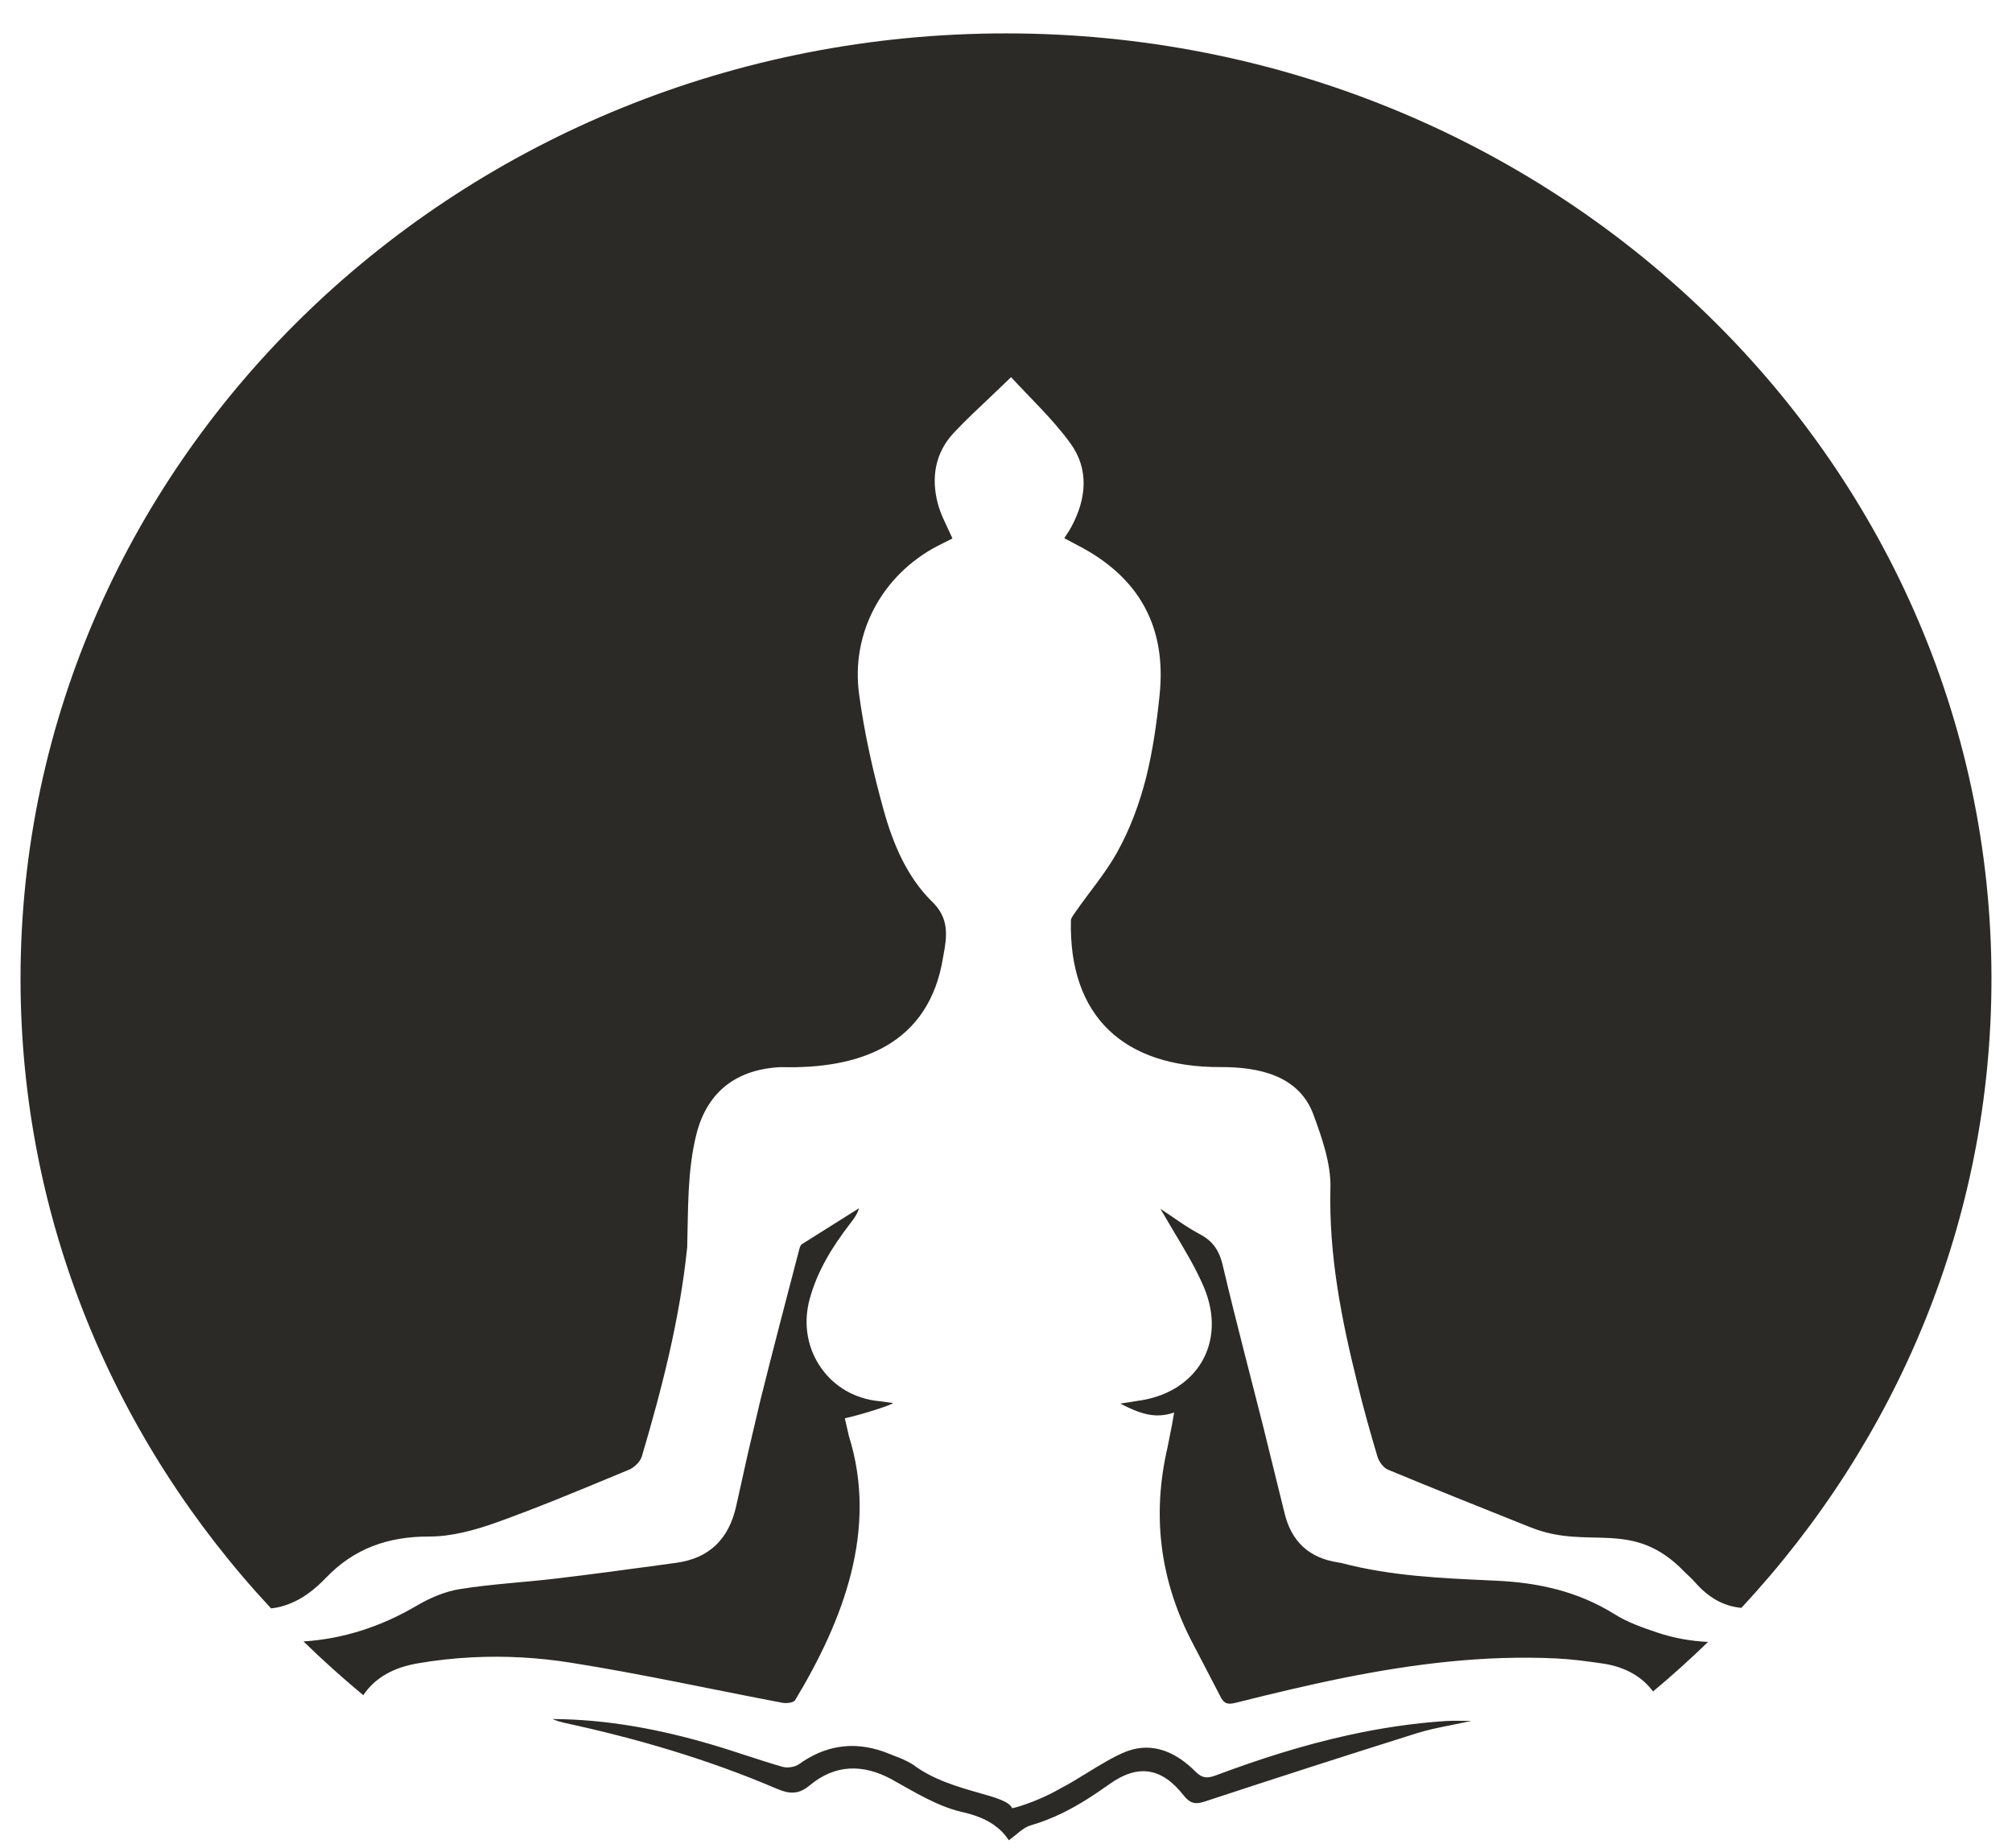
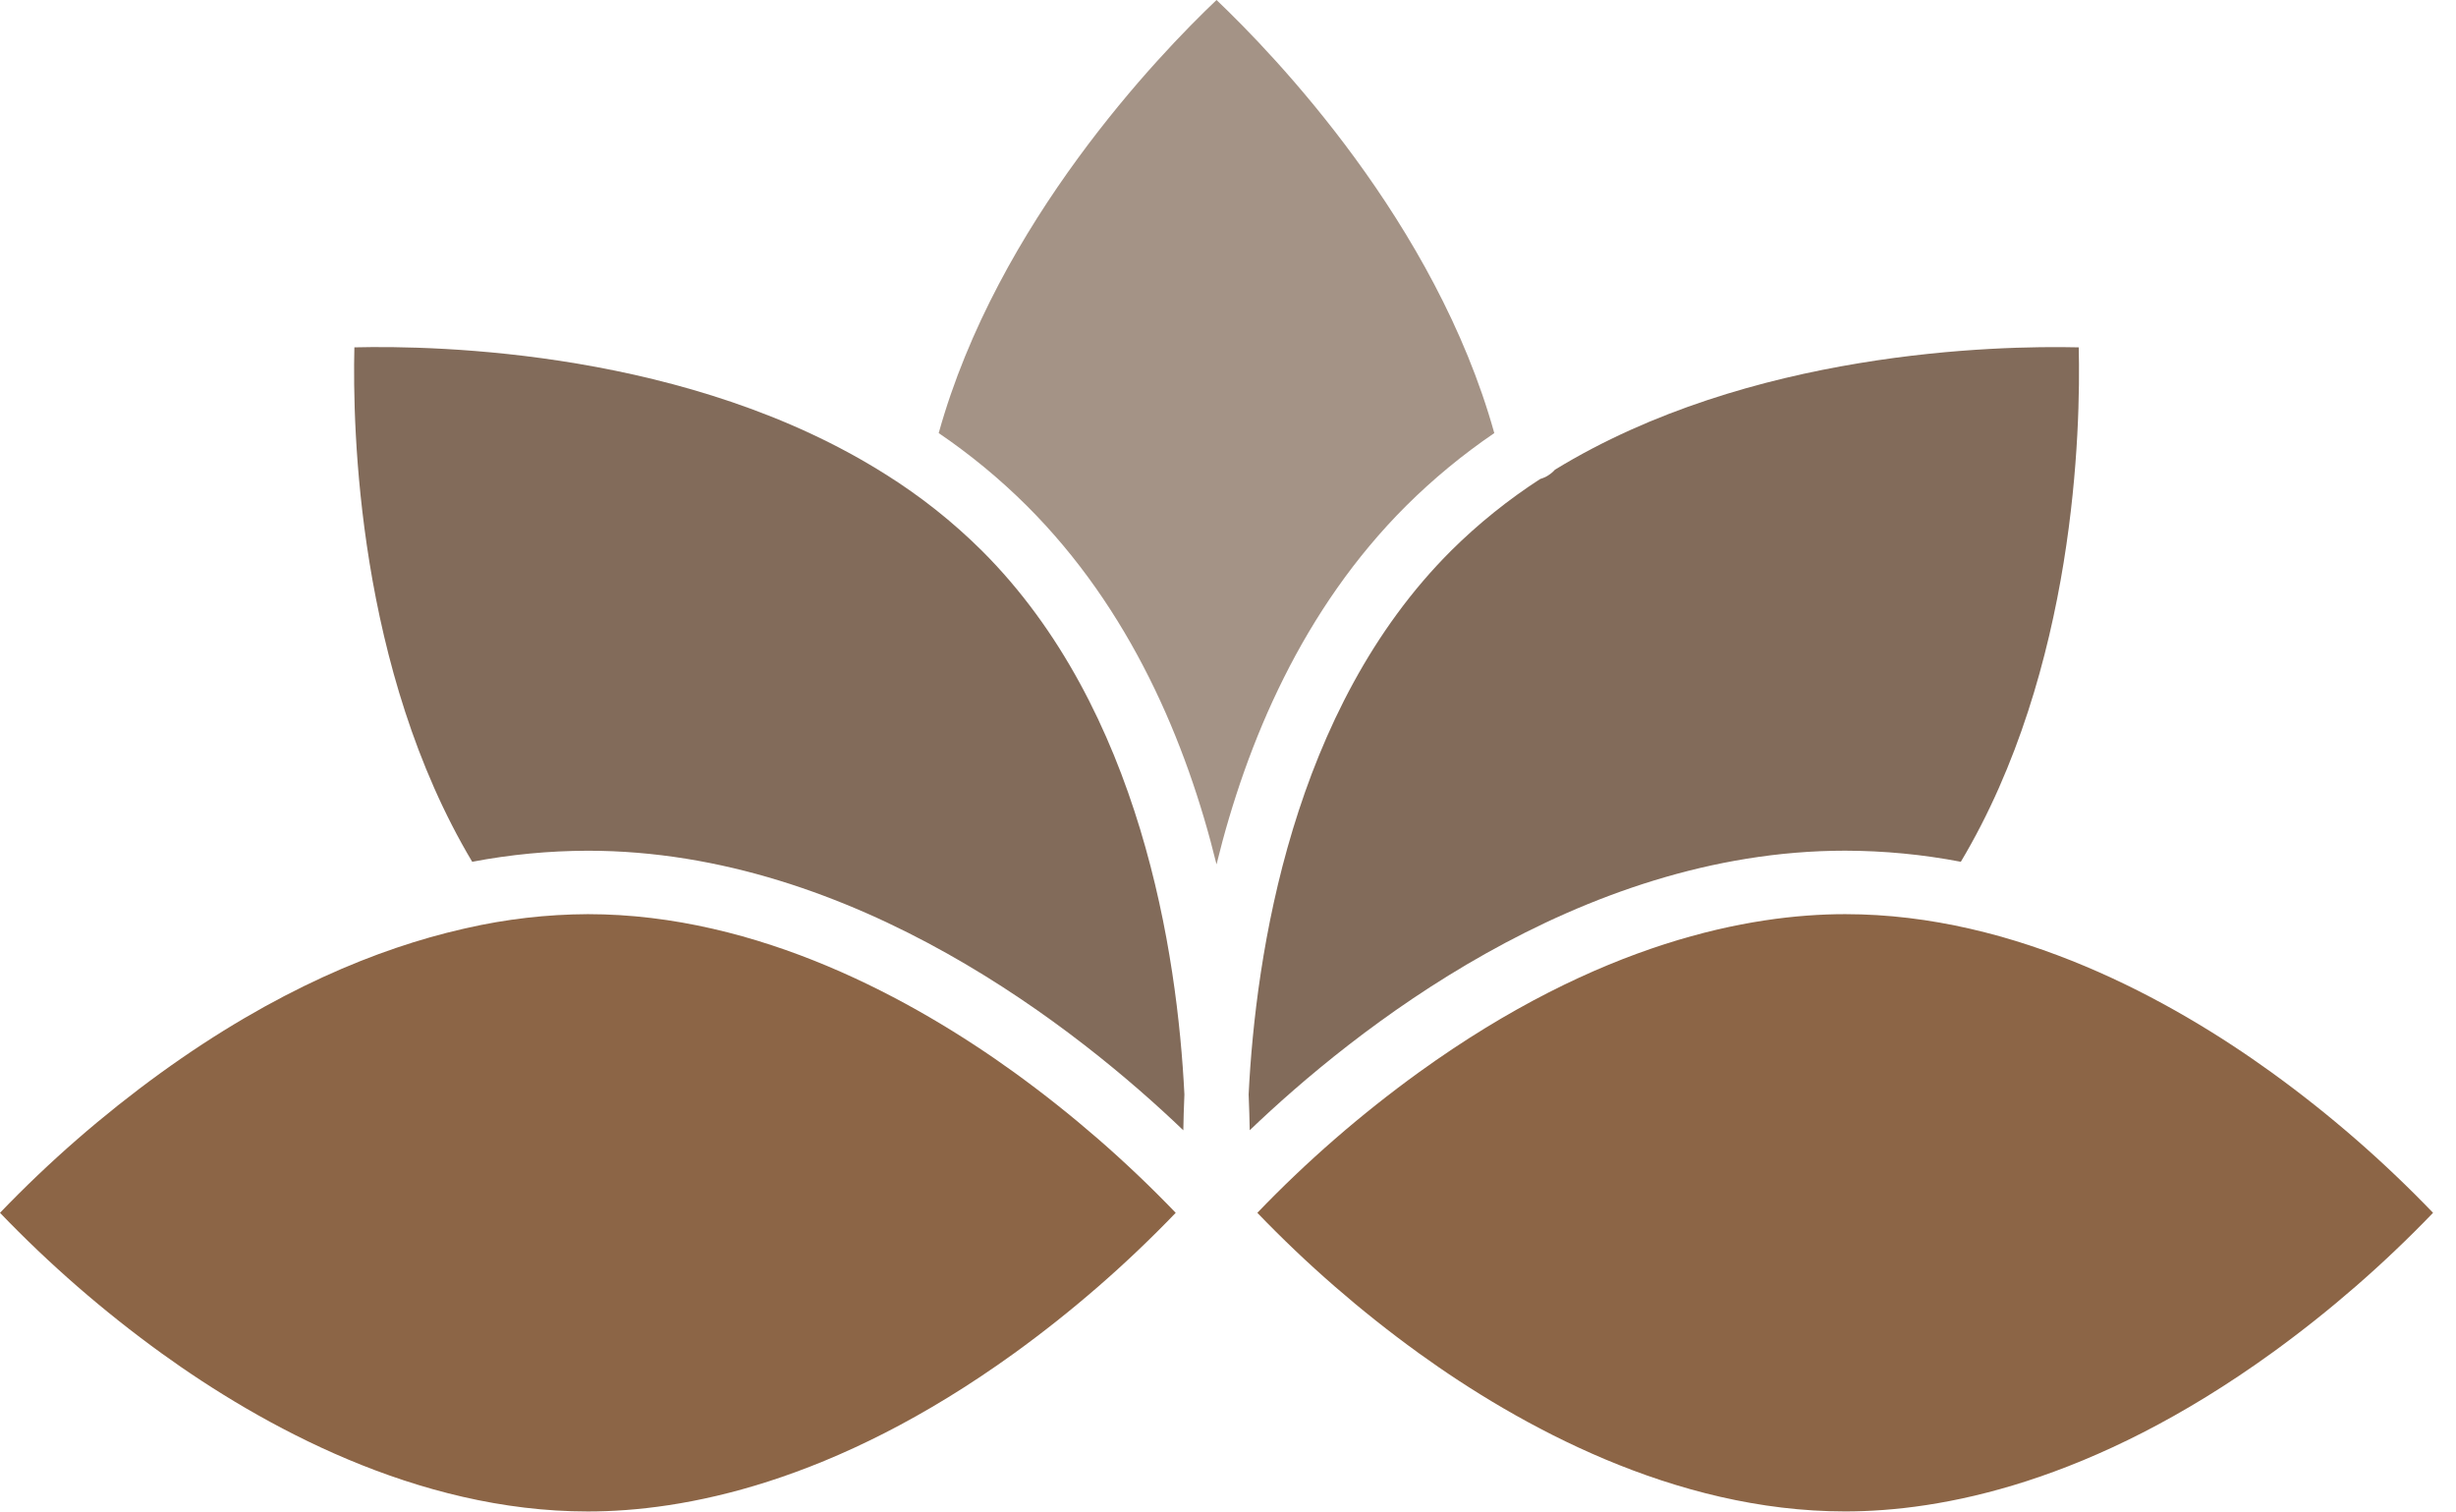
- <svg xmlns="http://www.w3.org/2000/svg" width="49" height="45" viewBox="0 0 49 45" fill="none">
-   <path fill-rule="evenodd" clip-rule="evenodd" d="M42.41 39.154C46.199 35.084 48.5 29.716 48.5 23.831C48.5 11.119 37.753 0.813 24.5 0.813C11.247 0.813 0.5 11.119 0.5 23.831C0.5 29.722 2.805 35.096 6.602 39.167C6.756 39.152 6.905 39.111 7.041 39.058C7.369 38.934 7.659 38.712 7.932 38.428C8.622 37.705 9.457 37.414 10.45 37.417C10.996 37.418 11.562 37.263 12.087 37.076C13.062 36.727 14.021 36.328 14.98 35.93L15.312 35.793C15.445 35.738 15.594 35.596 15.632 35.464C16.126 33.796 16.557 32.111 16.736 30.372C16.761 29.455 16.736 28.507 16.962 27.612C17.23 26.564 17.963 26.031 19.024 25.986C20.938 26.038 22.634 25.44 22.97 23.297C23.068 22.789 23.124 22.356 22.685 21.942C22.084 21.344 21.747 20.543 21.521 19.73C21.266 18.81 21.053 17.87 20.925 16.924C20.712 15.412 21.487 14.005 22.821 13.301L23.196 13.112L23.004 12.697C22.936 12.553 22.876 12.408 22.838 12.257C22.672 11.623 22.778 11.021 23.23 10.538C23.52 10.229 23.831 9.939 24.151 9.637L24.624 9.184C25.084 9.688 25.634 10.198 26.068 10.794C26.528 11.428 26.46 12.148 26.09 12.833L26.038 12.923L25.919 13.106L26.226 13.269C27.734 14.04 28.425 15.257 28.237 16.96C28.169 17.618 28.075 18.274 27.918 18.913C27.756 19.553 27.53 20.175 27.202 20.763C26.916 21.273 26.528 21.726 26.192 22.207L26.166 22.247C26.128 22.3 26.085 22.358 26.081 22.413C26.026 24.756 27.376 25.994 29.72 25.985C30.649 25.982 31.646 26.181 31.996 27.166C32.2 27.725 32.413 28.333 32.401 28.914C32.358 30.555 32.669 32.129 33.061 33.699C33.206 34.295 33.372 34.887 33.547 35.474C33.585 35.596 33.692 35.744 33.803 35.789C34.889 36.24 35.984 36.677 37.075 37.113L37.28 37.194C38.707 37.77 39.756 36.947 41.038 38.291C41.119 38.373 41.209 38.446 41.281 38.531C41.601 38.897 41.967 39.114 42.41 39.154ZM41.597 39.984C41.188 39.963 40.77 39.893 40.361 39.755C40.003 39.635 39.636 39.507 39.321 39.308C38.426 38.749 37.455 38.538 36.428 38.492L36.3 38.486C35.085 38.431 33.867 38.377 32.682 38.065L32.588 38.047C31.885 37.942 31.446 37.54 31.28 36.832L30.764 34.74C30.436 33.438 30.091 32.141 29.784 30.835C29.703 30.473 29.554 30.233 29.23 30.06C28.881 29.875 28.561 29.632 28.259 29.435L28.608 30.026C28.864 30.454 29.124 30.886 29.32 31.346C29.891 32.702 29.141 33.931 27.692 34.115L27.283 34.18C27.73 34.406 28.109 34.566 28.595 34.397L28.54 34.71L28.433 35.25C28.054 36.881 28.246 38.44 29 39.926L29.281 40.465L29.72 41.309C29.754 41.382 29.793 41.429 29.835 41.457C29.903 41.499 29.989 41.493 30.104 41.463C30.973 41.245 31.847 41.035 32.72 40.859C34.42 40.518 36.138 40.302 37.894 40.385C38.273 40.403 38.648 40.454 39.023 40.508C39.594 40.591 39.999 40.839 40.258 41.19C40.719 40.805 41.166 40.402 41.597 39.984ZM8.848 41.281C9.138 40.846 9.594 40.605 10.169 40.506C10.608 40.43 11.051 40.381 11.494 40.359C12.3 40.317 13.109 40.363 13.906 40.49C15.632 40.763 17.341 41.141 19.058 41.466C19.156 41.484 19.331 41.462 19.365 41.4C20.537 39.456 21.389 37.248 20.673 34.966L20.575 34.538C20.984 34.449 21.751 34.203 21.747 34.165L21.415 34.121C20.814 34.064 20.32 33.763 20.009 33.327C19.676 32.867 19.548 32.258 19.719 31.632C19.906 30.946 20.273 30.357 20.699 29.803C20.784 29.692 20.874 29.581 20.921 29.422L19.527 30.299C19.493 30.322 19.476 30.383 19.463 30.43C19.143 31.659 18.82 32.886 18.513 34.119L18.21 35.411L17.929 36.676C17.75 37.48 17.273 37.948 16.467 38.057L15.994 38.122C15.189 38.231 14.383 38.34 13.578 38.436C12.79 38.531 11.989 38.571 11.204 38.696C10.838 38.754 10.472 38.911 10.148 39.101C9.261 39.623 8.345 39.909 7.391 39.972C7.859 40.427 8.345 40.864 8.848 41.281ZM35.222 41.909C35.396 41.898 35.571 41.907 35.835 41.907L35.362 42.005C35.055 42.066 34.774 42.122 34.501 42.208C32.793 42.745 31.088 43.294 29.384 43.856C29.145 43.936 29.009 43.95 28.825 43.719C28.297 43.047 27.722 42.948 27.027 43.441C26.648 43.711 26.264 43.962 25.851 44.161C25.612 44.276 25.365 44.374 25.105 44.449C24.913 44.503 24.756 44.682 24.568 44.813C24.466 44.655 24.338 44.531 24.193 44.431C23.972 44.28 23.707 44.186 23.418 44.123C22.804 43.976 22.25 43.625 21.7 43.321C21.01 42.953 20.337 42.962 19.719 43.477C19.454 43.698 19.233 43.693 18.922 43.56C17.247 42.844 15.513 42.335 13.736 41.952L13.591 41.913L13.45 41.861C14.776 41.867 16.062 42.109 17.332 42.483C17.912 42.653 18.479 42.859 19.058 43.025C19.182 43.059 19.361 43.031 19.463 42.958C19.766 42.74 20.081 42.603 20.405 42.547C20.767 42.483 21.142 42.521 21.534 42.66L21.956 42.826C22.054 42.869 22.148 42.917 22.237 42.972C22.723 43.34 23.337 43.515 23.827 43.655C24.249 43.774 24.577 43.867 24.649 44.032C24.658 44.033 24.781 44.006 24.977 43.937C25.203 43.86 25.518 43.73 25.864 43.53C26.043 43.44 26.243 43.314 26.456 43.184C26.788 42.98 27.138 42.764 27.44 42.648C27.76 42.527 28.067 42.535 28.352 42.633C28.629 42.729 28.885 42.911 29.115 43.142C29.29 43.316 29.418 43.305 29.622 43.229C30.675 42.834 31.744 42.494 32.835 42.254C33.619 42.082 34.412 41.961 35.222 41.909Z" fill="#2B2A26" />
+ <svg xmlns="http://www.w3.org/2000/svg" width="52" height="32" viewBox="0 0 52 32" fill="none">
+   <path d="M18.756 10.046L18.754 10.045C14.612 7.424 9.266 7.311 7.503 7.354C7.462 9.066 7.568 14.174 9.998 18.245C10.805 18.091 11.625 18.013 12.446 18.011C18.103 18.011 22.874 21.842 25.054 23.93C25.058 23.697 25.065 23.443 25.077 23.171C24.929 20.195 24.158 15.018 20.787 11.657C20.172 11.047 19.491 10.507 18.756 10.046Z" fill="#826B5A" />
+   <path d="M41.516 18.245C43.95 14.167 44.054 9.066 44.012 7.354C42.272 7.314 37.039 7.426 32.923 9.944C32.839 10.037 32.731 10.106 32.61 10.141C31.931 10.58 31.3 11.088 30.727 11.656C27.356 15.017 26.585 20.194 26.437 23.17C26.448 23.441 26.456 23.696 26.46 23.929C28.64 21.841 33.41 18.01 39.068 18.01C39.889 18.012 40.709 18.09 41.516 18.245Z" fill="#826B5A" />
+   <path d="M31.638 9.169C30.398 4.714 26.974 1.157 25.757 0C24.539 1.157 21.115 4.714 19.875 9.169C20.543 9.623 21.167 10.138 21.739 10.707C23.933 12.894 25.121 15.707 25.757 18.3C26.393 15.707 27.581 12.894 29.774 10.707C30.347 10.138 30.971 9.623 31.638 9.169Z" fill="#A49386" />
+   <path d="M48.095 22.704C45.978 21.176 42.692 19.354 39.068 19.354C37.067 19.354 33.877 19.935 30.04 22.704C28.814 23.591 27.669 24.586 26.621 25.677C27.669 26.767 28.813 27.762 30.04 28.649C32.157 30.177 35.443 31.999 39.067 31.999C41.074 31.999 44.274 31.415 48.121 28.63C49.338 27.748 50.473 26.76 51.514 25.677C50.466 24.586 49.322 23.591 48.095 22.704Z" fill="#8C6546" />
+   <path d="M21.474 22.704C19.356 21.176 16.071 19.354 12.446 19.354C11.577 19.358 10.712 19.458 9.865 19.652C9.84 19.659 9.815 19.665 9.79 19.669C8.01 20.077 5.832 20.957 3.392 22.723C2.176 23.605 1.04 24.594 0 25.677C1.048 26.768 2.192 27.763 3.419 28.65C5.536 30.178 8.822 32 12.446 32C14.447 32 17.637 31.419 21.474 28.65C22.7 27.763 23.845 26.768 24.893 25.677C23.845 24.586 22.7 23.591 21.474 22.704Z" fill="#8C6546" />
</svg>
